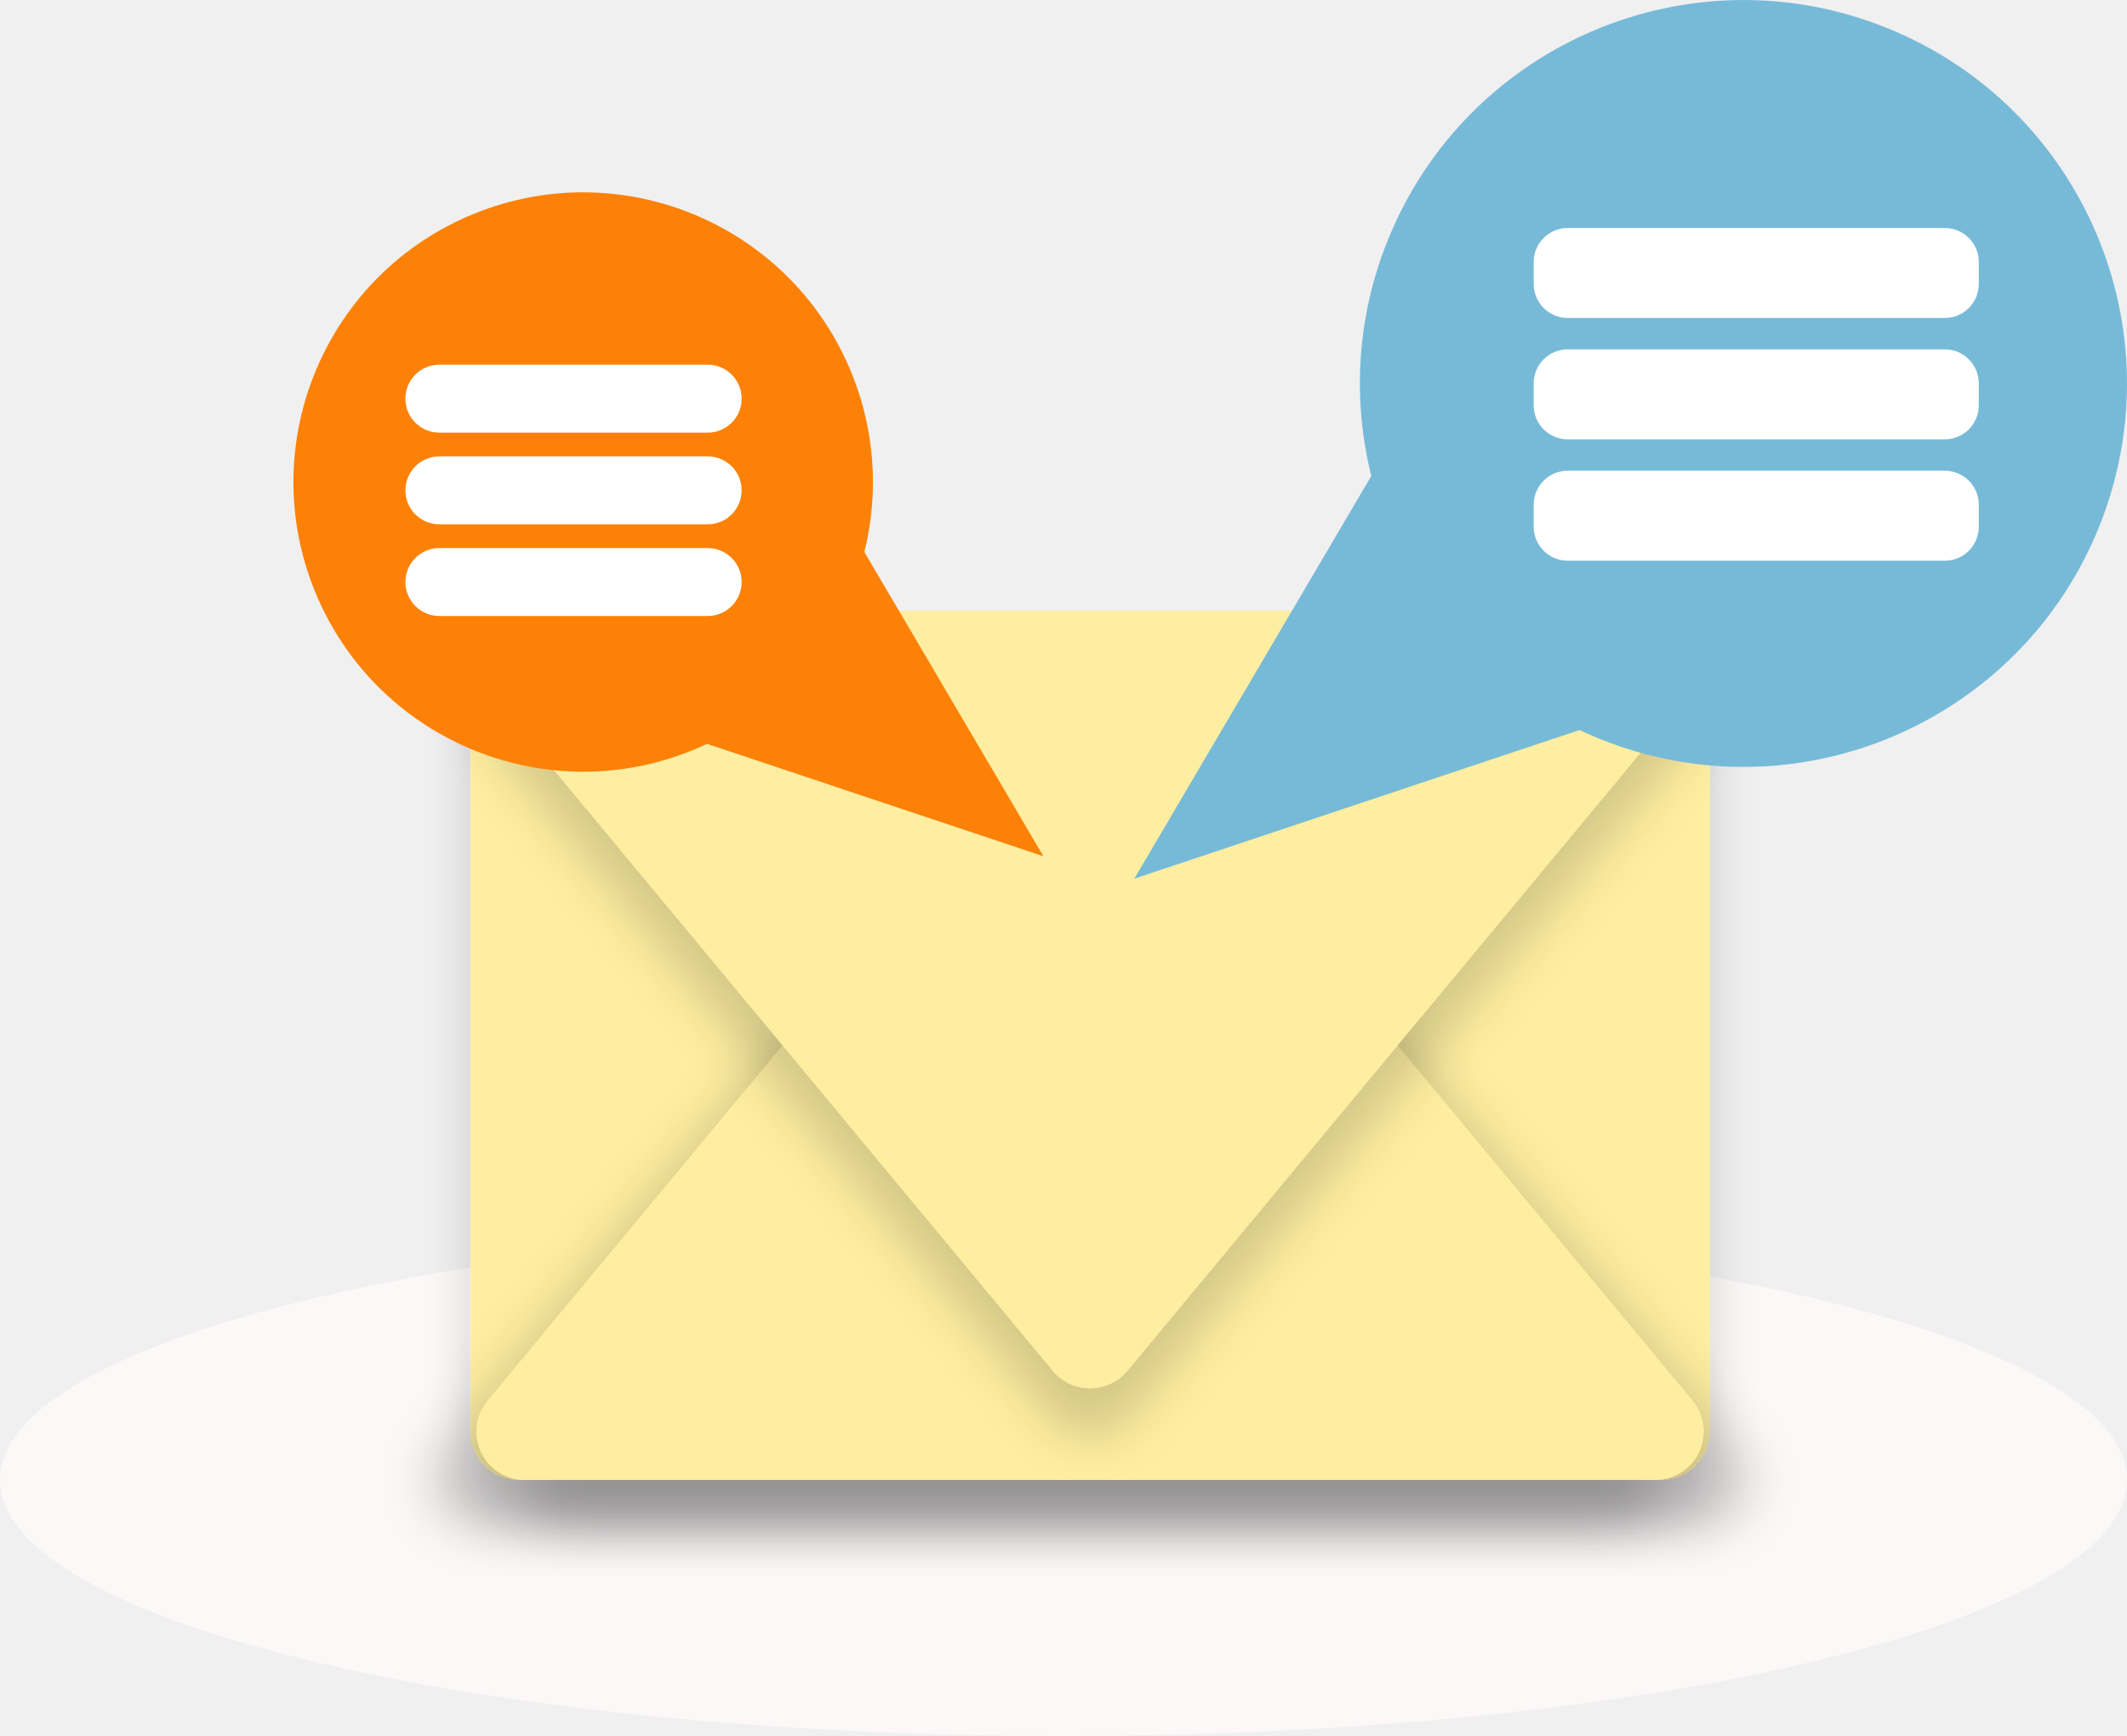
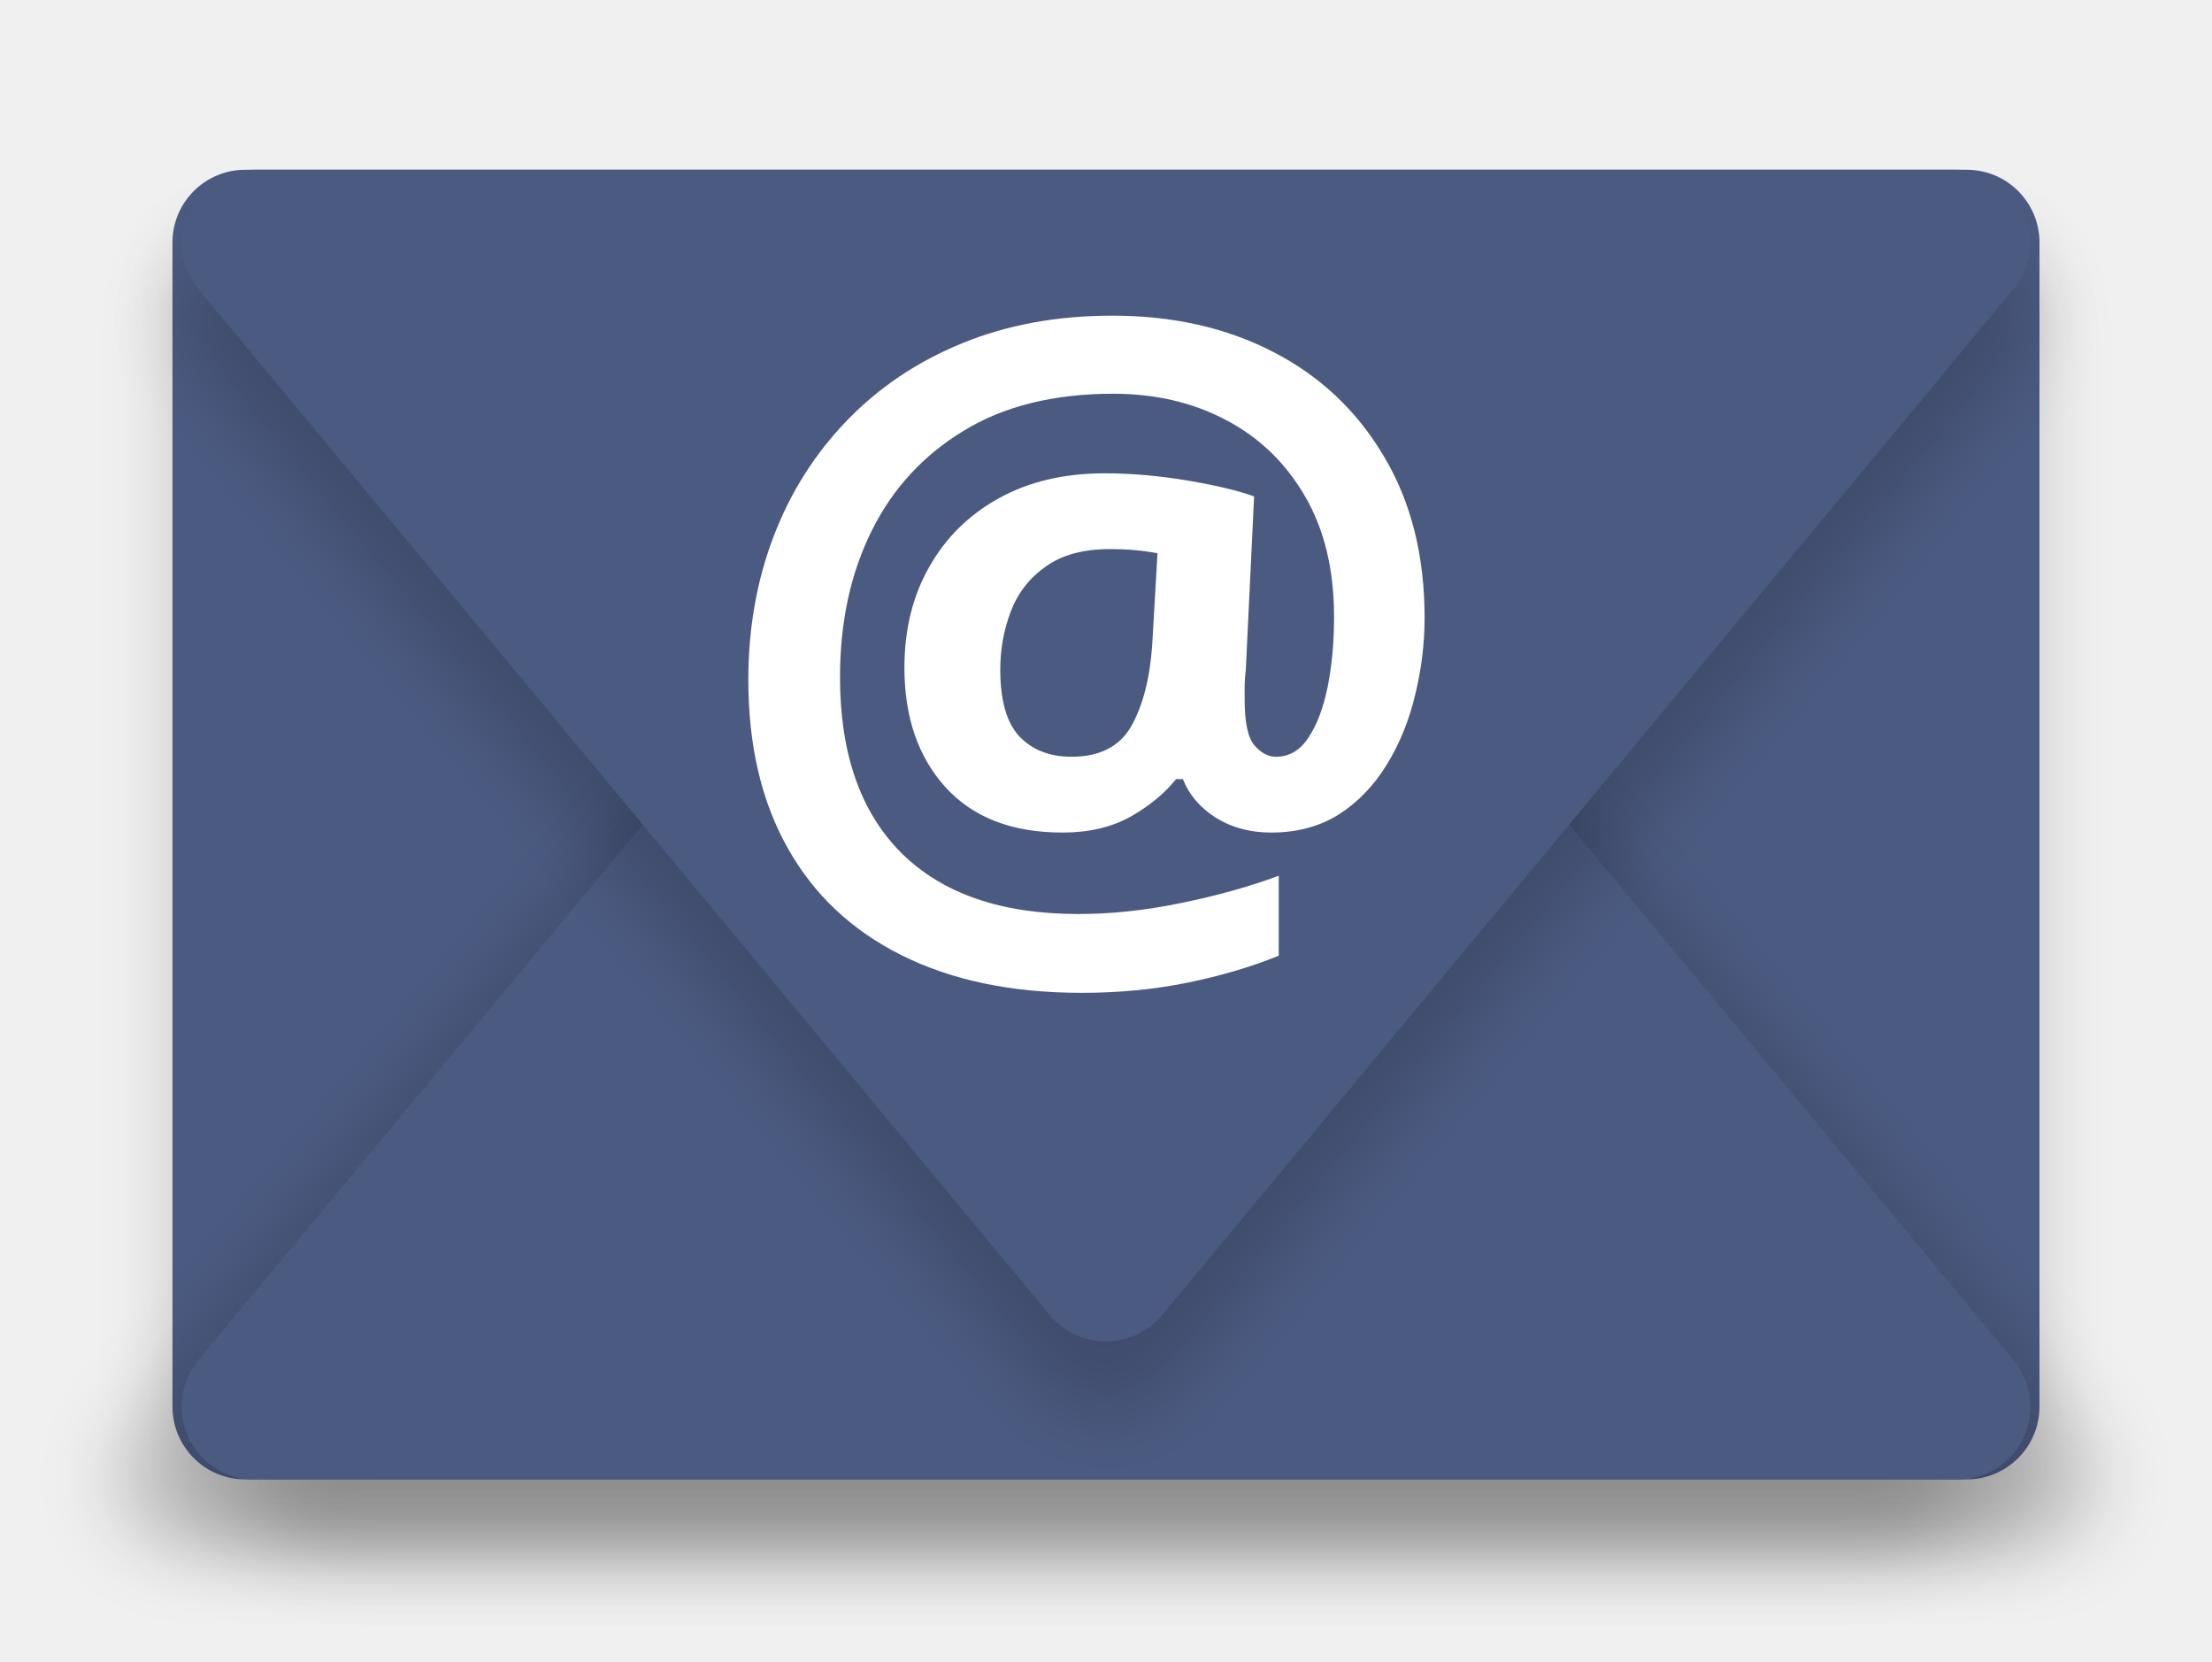
- <svg xmlns="http://www.w3.org/2000/svg" width="132.158" height="107.888" viewBox="0 0 132.158 107.888">
+ <svg xmlns="http://www.w3.org/2000/svg" width="91.226" height="68.5" viewBox="0 0 91.226 68.5">
  <defs>
-     <filter id="Rectangle_1" x="24.732" y="36.476" width="86" height="63" filterUnits="userSpaceOnUse">
+     <filter id="Rectangle_1" x="2.612" y="5.5" width="86" height="63" filterUnits="userSpaceOnUse">
      <feOffset dy="3" input="SourceAlpha" />
      <feGaussianBlur stdDeviation="1.5" result="blur" />
      <feFlood flood-opacity="0.161" />
      <feComposite operator="in" in2="blur" />
      <feComposite in="SourceGraphic" />
    </filter>
-     <filter id="Polygon_2" x="18.732" y="40.476" width="92" height="59" filterUnits="userSpaceOnUse">
+     <filter id="Polygon_2" x="0" y="11.197" width="85.226" height="57.303" filterUnits="userSpaceOnUse">
      <feOffset dx="-3" dy="3" input="SourceAlpha" />
      <feGaussianBlur stdDeviation="1.5" result="blur-2" />
      <feFlood flood-opacity="0.161" />
      <feComposite operator="in" in2="blur-2" />
      <feComposite in="SourceGraphic" />
    </filter>
-     <filter id="Polygon_3" x="24.732" y="40.476" width="92" height="59" filterUnits="userSpaceOnUse">
+     <filter id="Polygon_3" x="6" y="11.197" width="85.226" height="57.303" filterUnits="userSpaceOnUse">
      <feOffset dx="3" dy="3" input="SourceAlpha" />
      <feGaussianBlur stdDeviation="1.5" result="blur-3" />
      <feFlood flood-opacity="0.161" />
      <feComposite operator="in" in2="blur-3" />
      <feComposite in="SourceGraphic" />
    </filter>
-     <filter id="Polygon_4" x="21.732" y="36.476" width="92" height="59" filterUnits="userSpaceOnUse">
+     <filter id="Polygon_4" x="2.997" y="5.5" width="85.226" height="57.303" filterUnits="userSpaceOnUse">
      <feOffset dy="3" input="SourceAlpha" />
      <feGaussianBlur stdDeviation="1.5" result="blur-4" />
      <feFlood flood-opacity="0.161" />
      <feComposite operator="in" in2="blur-4" />
      <feComposite in="SourceGraphic" />
    </filter>
  </defs>
-   <g id="Group_3" data-name="Group 3" transform="translate(-1048.421 -563.103)">
-     <g id="Group_2" data-name="Group 2">
-       <ellipse id="Ellipse_74" data-name="Ellipse 74" cx="66.079" cy="15.912" rx="66.079" ry="15.912" transform="translate(1048.421 639.167)" fill="#fcf8f8" />
-       <g id="Group_1" data-name="Group 1" transform="translate(-134.347 103.078)">
-         <g transform="matrix(1, 0, 0, 1, 1182.77, 460.02)" filter="url(#Rectangle_1)">
-           <rect id="Rectangle_1-2" data-name="Rectangle 1" width="77" height="54" rx="3" transform="translate(29.23 37.98)" fill="#feeea1" />
-         </g>
-         <g transform="matrix(1, 0, 0, 1, 1182.77, 460.02)" filter="url(#Polygon_2)">
-           <path id="Polygon_2-2" data-name="Polygon 2" d="M39.192,2.781a3,3,0,0,1,4.617,0l35.111,42.3A3,3,0,0,1,76.611,50H6.389A3,3,0,0,1,4.08,45.084Z" transform="translate(26.23 41.98)" fill="#feeea1" />
-         </g>
-         <g transform="matrix(1, 0, 0, 1, 1182.77, 460.02)" filter="url(#Polygon_3)">
-           <path id="Polygon_3-2" data-name="Polygon 3" d="M39.192,2.781a3,3,0,0,1,4.617,0l35.111,42.3A3,3,0,0,1,76.611,50H6.389A3,3,0,0,1,4.08,45.084Z" transform="translate(26.23 41.98)" fill="#feeea1" />
-         </g>
-         <g transform="matrix(1, 0, 0, 1, 1182.77, 460.02)" filter="url(#Polygon_4)">
-           <path id="Polygon_4-2" data-name="Polygon 4" d="M39.192,2.781a3,3,0,0,1,4.617,0l35.111,42.3A3,3,0,0,1,76.611,50H6.389A3,3,0,0,1,4.08,45.084Z" transform="translate(109.23 87.98) rotate(180)" fill="#feeea1" />
+   <g id="Group_3" data-name="Group 3" transform="translate(-740 -485.426)">
+     <g id="Group_1" data-name="Group 1" transform="translate(-5.12 -27.548)">
+       <g id="Group_2" data-name="Group 2" transform="translate(0 4)">
+         <g id="Group_1-2" data-name="Group 1">
+           <g id="Group_3-2" data-name="Group 3" transform="translate(-325.421 -85.104)">
+             <g id="Group_2-2" data-name="Group 2">
+               <g id="Group_1-3" data-name="Group 1" transform="translate(-134.347 103.078)">
+                 <g transform="matrix(1, 0, 0, 1, 1204.89, 491)" filter="url(#Rectangle_1)">
+                   <rect id="Rectangle_1-2" data-name="Rectangle 1" width="77" height="54" rx="3" transform="translate(7.11 7)" fill="#4c5a81" />
+                 </g>
+                 <g transform="matrix(1, 0, 0, 1, 1204.89, 491)" filter="url(#Polygon_2)">
+                   <path id="Polygon_2-2" data-name="Polygon 2" d="M39.192,2.781a3,3,0,0,1,4.617,0l35.111,42.3A3,3,0,0,1,76.611,50H6.389A3,3,0,0,1,4.08,45.084Z" transform="translate(4.11 11)" fill="#4c5a81" />
+                 </g>
+                 <g transform="matrix(1, 0, 0, 1, 1204.89, 491)" filter="url(#Polygon_3)">
+                   <path id="Polygon_3-2" data-name="Polygon 3" d="M39.192,2.781a3,3,0,0,1,4.617,0l35.111,42.3A3,3,0,0,1,76.611,50H6.389A3,3,0,0,1,4.08,45.084Z" transform="translate(4.11 11)" fill="#4c5a81" />
+                 </g>
+                 <g transform="matrix(1, 0, 0, 1, 1204.89, 491)" filter="url(#Polygon_4)">
+                   <path id="Polygon_4-2" data-name="Polygon 4" d="M39.192,2.781a3,3,0,0,1,4.617,0l35.111,42.3A3,3,0,0,1,76.611,50H6.389A3,3,0,0,1,4.08,45.084Z" transform="translate(87.11 57) rotate(180)" fill="#4c5a81" />
+                 </g>
+               </g>
+               <text id="_" data-name="@" transform="translate(1099.653 632.078)" fill="#fff" font-size="35" font-family="SegoeUI-Bold, Segoe UI" font-weight="700">
+                 <tspan x="0" y="0">@</tspan>
+               </text>
+             </g>
+           </g>
        </g>
      </g>
-       <path id="Union_2" data-name="Union 2" d="M-251.873,15.7q-.467.221-.952.417a18,18,0,0,1-23.432-9.947,18,18,0,0,1,9.946-23.432A18,18,0,0,1-242.879-7.31a17.916,17.916,0,0,1,.78,11.085l11.126,18.911Z" transform="translate(1344.225 593.634)" fill="#fc8106" />
-       <rect id="Rectangle_55" data-name="Rectangle 55" width="20.893" height="4.225" rx="2.112" transform="translate(1073.61 585.767)" fill="#fff" />
-       <rect id="Rectangle_55-2" data-name="Rectangle 55" width="20.893" height="4.225" rx="2.112" transform="translate(1073.61 591.466)" fill="#fff" />
-       <rect id="Rectangle_55-3" data-name="Rectangle 55" width="20.893" height="4.225" rx="2.112" transform="translate(1073.61 597.164)" fill="#fff" />
-       <path id="Union_2-2" data-name="Union 2" d="M-249.908,26.8q.618.293,1.26.552a23.826,23.826,0,0,0,31.016-13.166A23.826,23.826,0,0,0-230.8-16.831,23.826,23.826,0,0,0-261.813-3.665a23.715,23.715,0,0,0-1.032,14.673L-277.572,36.04Z" transform="translate(1396.47 581.675)" fill="#77bad8" />
-       <rect id="Rectangle_55-4" data-name="Rectangle 55" width="27.655" height="5.592" rx="2.112" transform="translate(1143.715 577.273)" fill="#fff" />
-       <rect id="Rectangle_55-5" data-name="Rectangle 55" width="27.655" height="5.592" rx="2.112" transform="translate(1143.715 584.816)" fill="#fff" />
-       <rect id="Rectangle_55-6" data-name="Rectangle 55" width="27.655" height="5.592" rx="2.112" transform="translate(1143.715 592.359)" fill="#fff" />
    </g>
  </g>
</svg>
